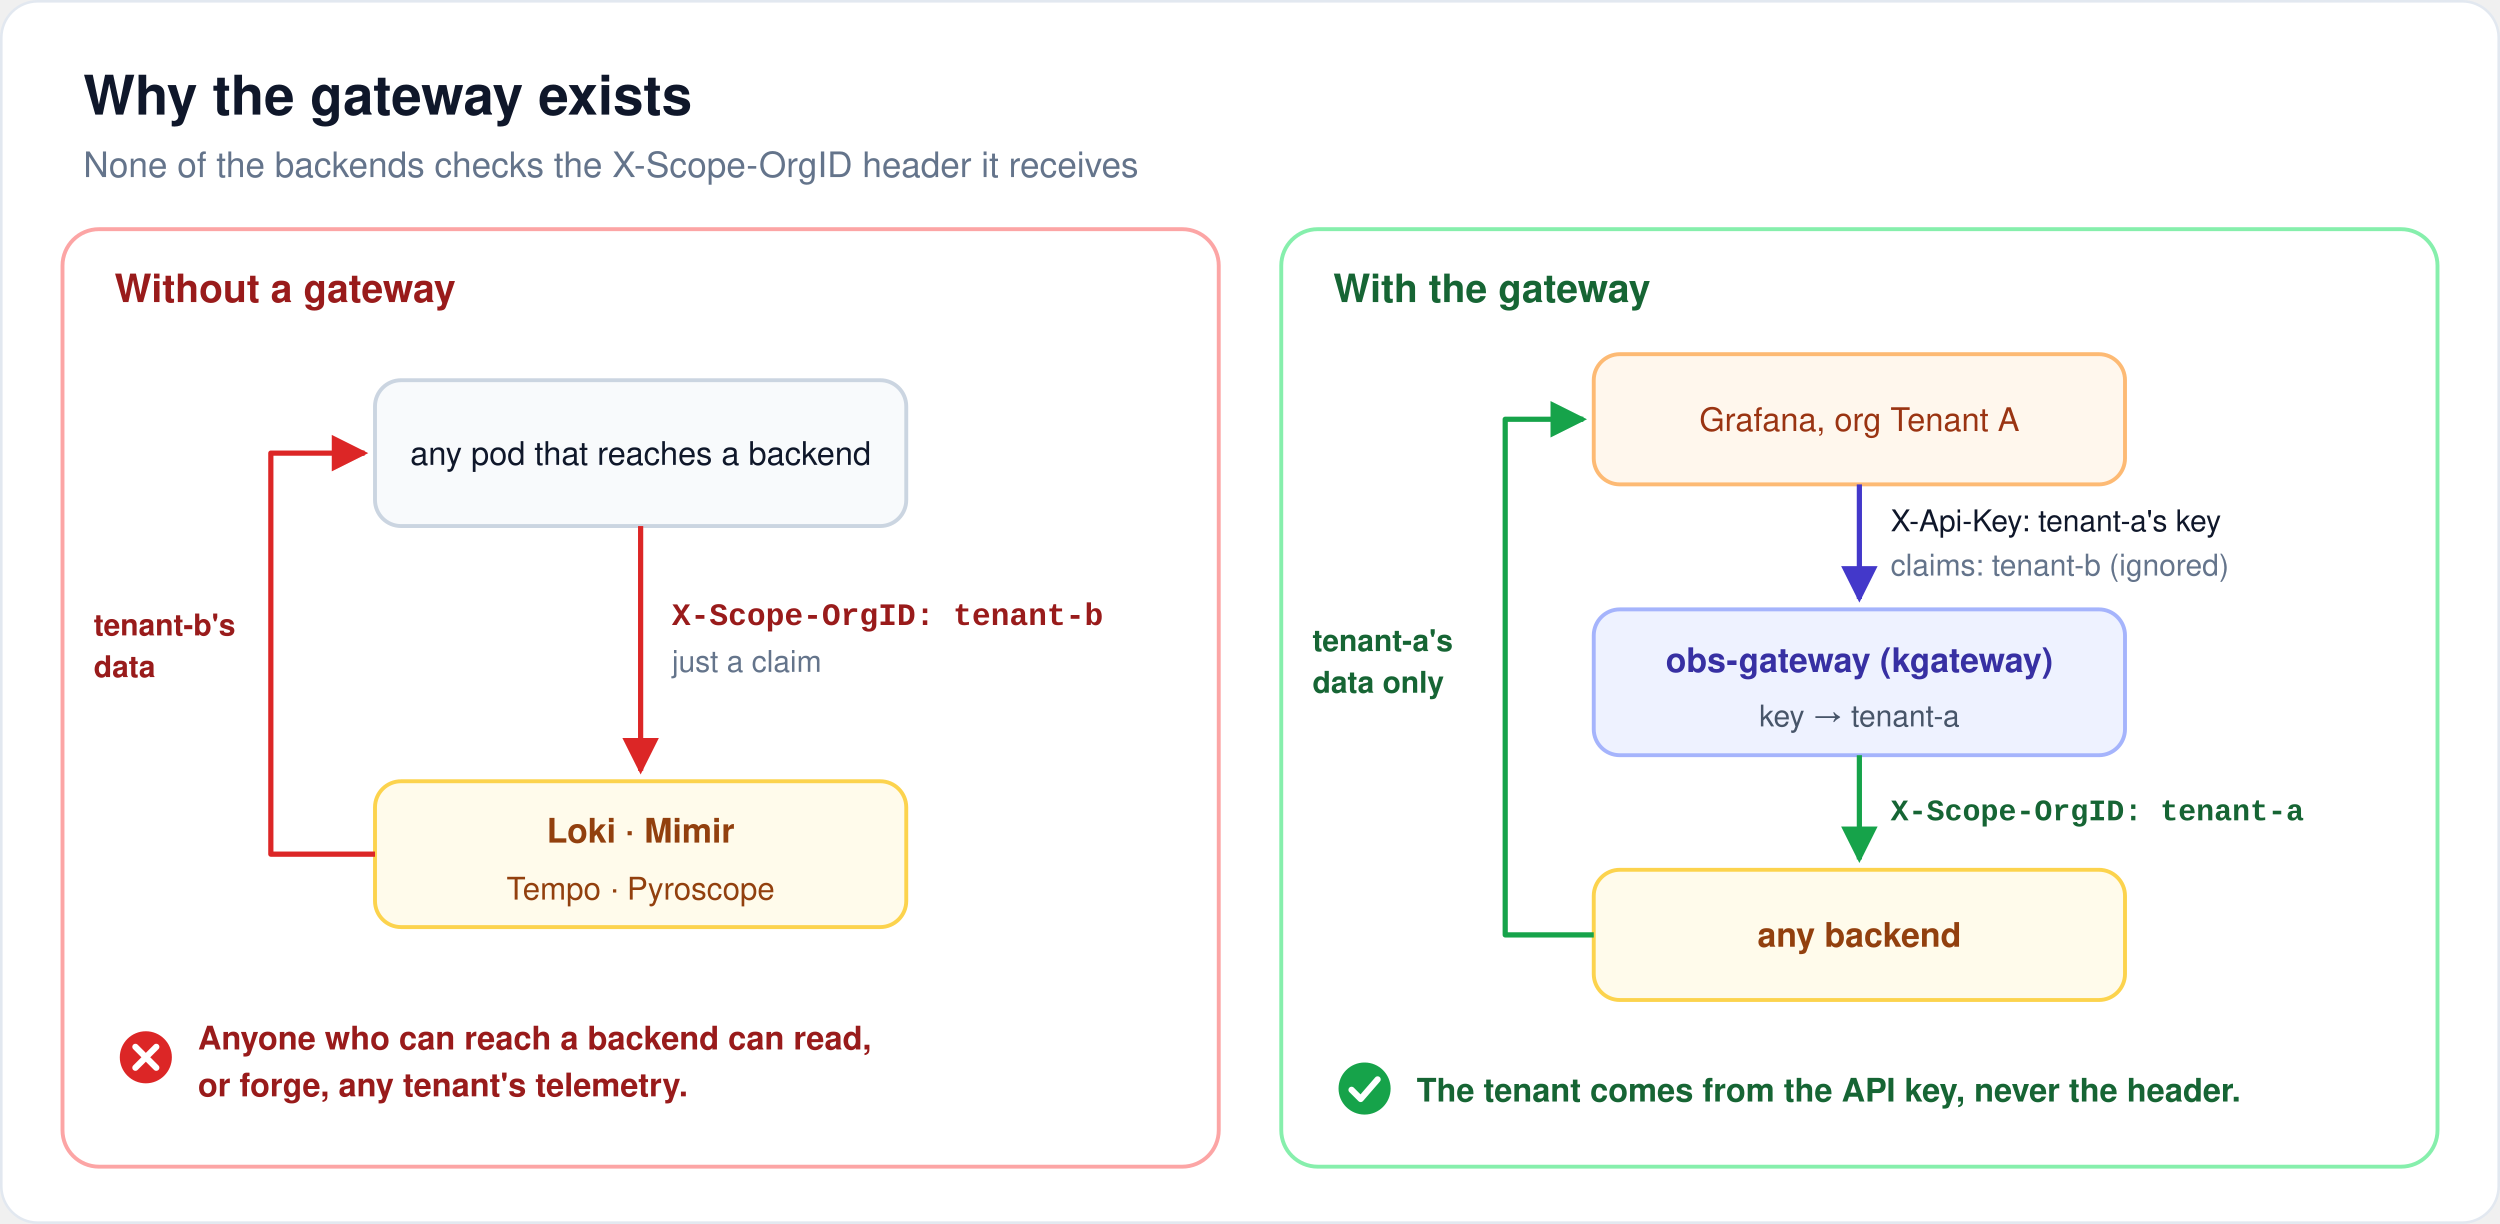
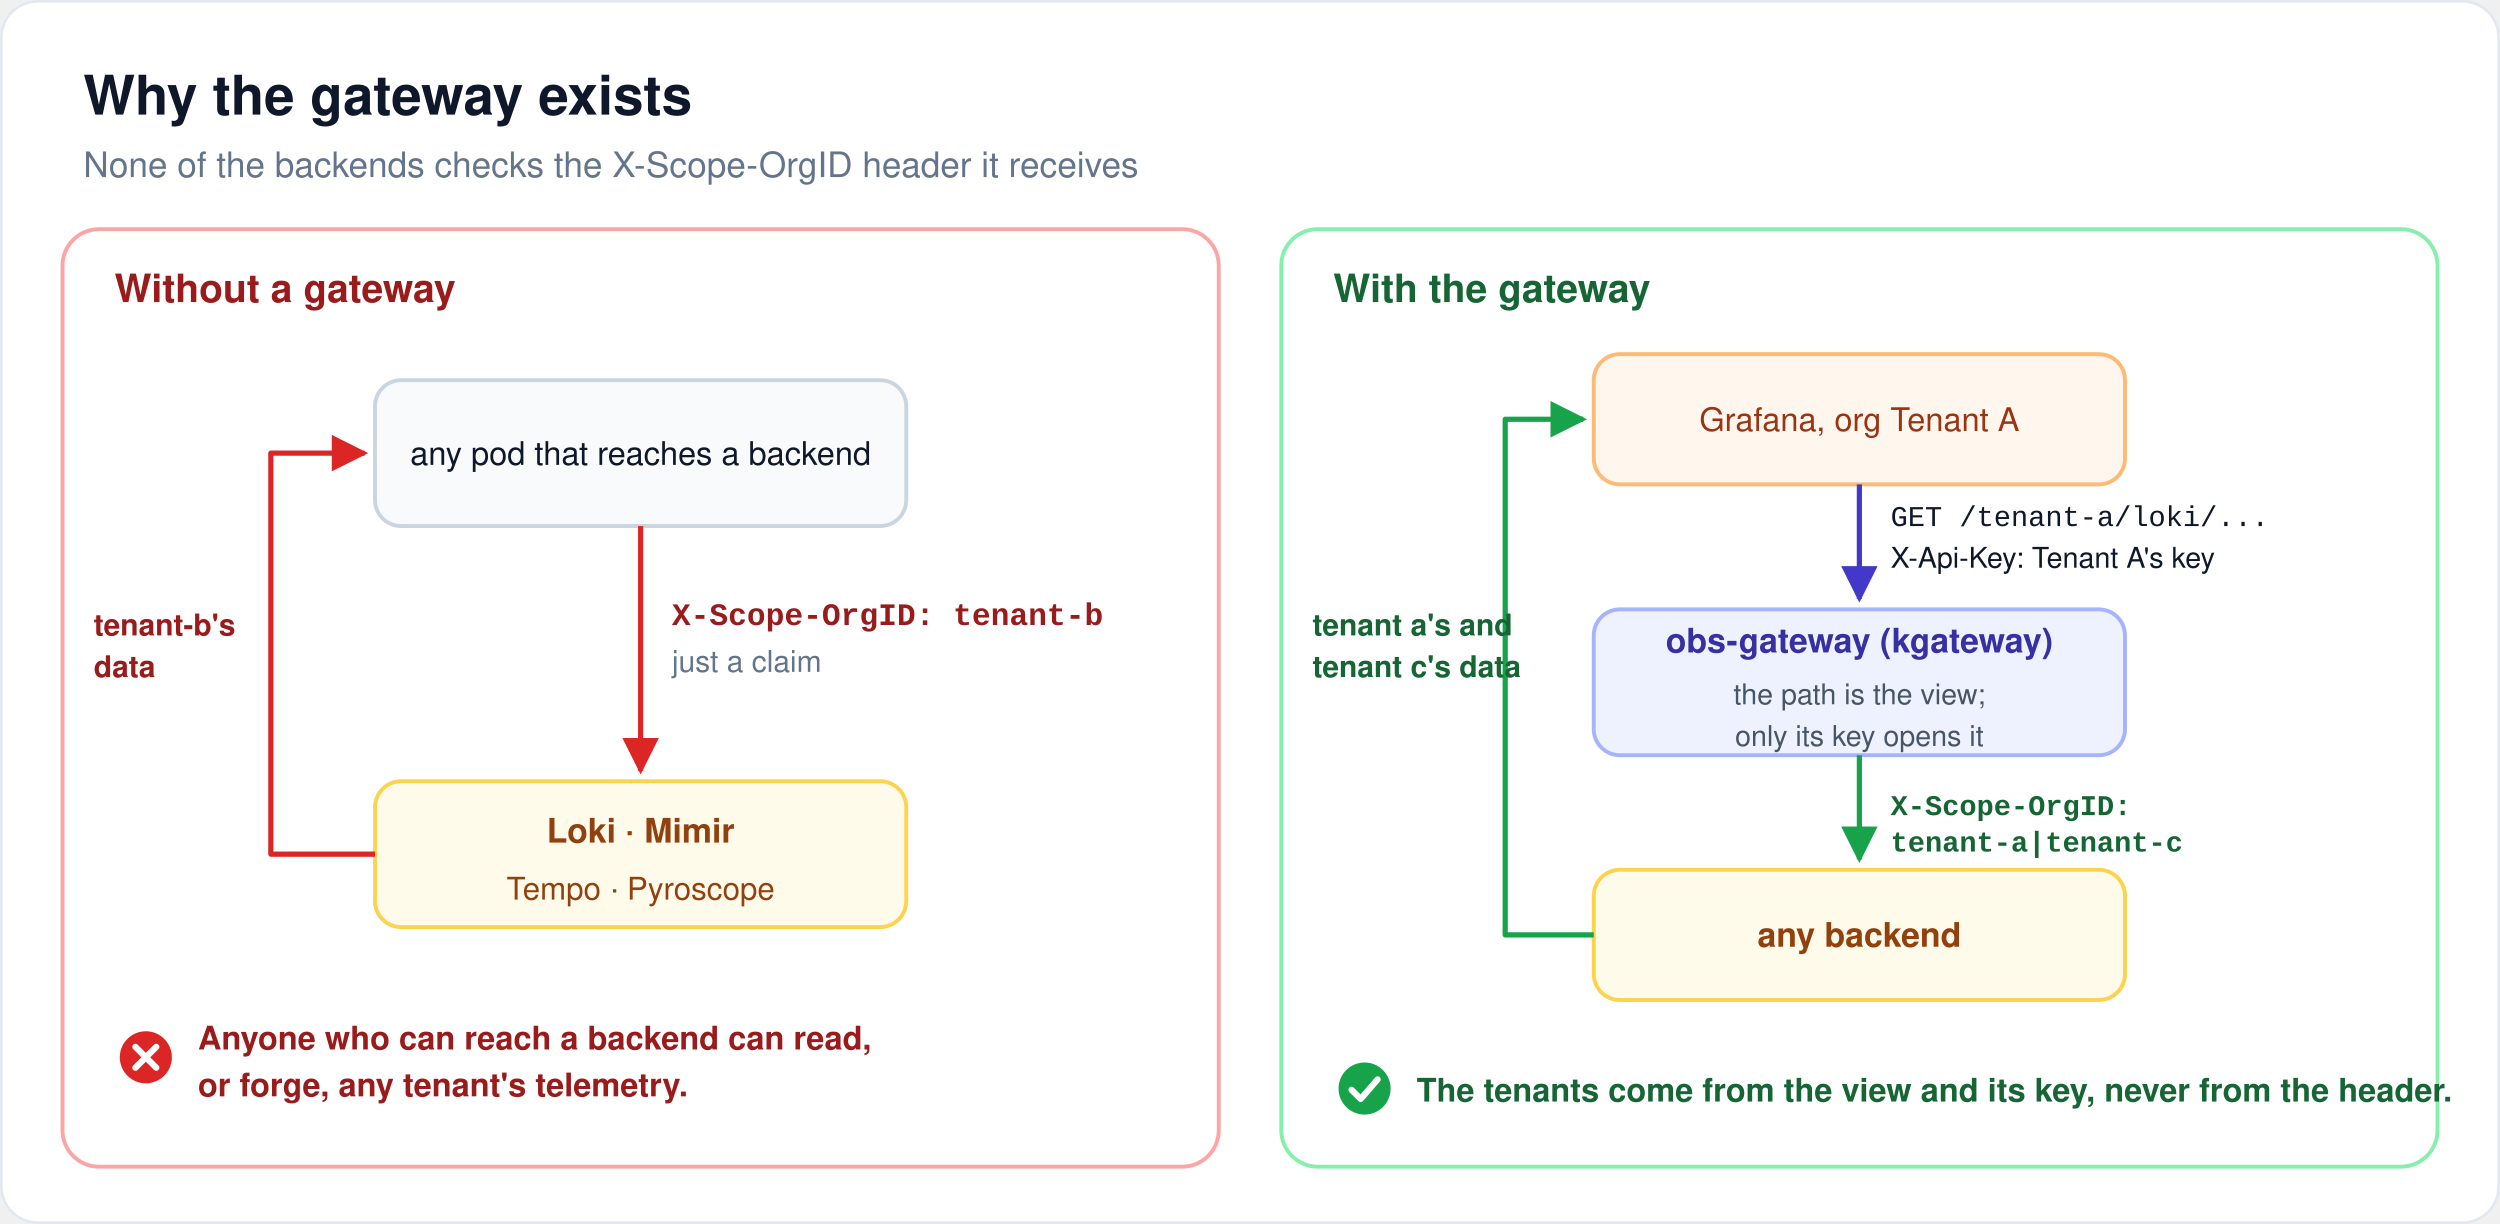
<svg xmlns="http://www.w3.org/2000/svg" width="960" height="470" viewBox="0 0 960 470" role="img" aria-labelledby="t">
  <defs>
    <marker id="ah16A34A" viewBox="0 0 10 10" refX="9" refY="5" markerWidth="7" markerHeight="7" orient="auto-start-reverse">
      <path d="M0,0 L10,5 L0,10 z" fill="#16A34A" />
    </marker>
    <marker id="ah4338CA" viewBox="0 0 10 10" refX="9" refY="5" markerWidth="7" markerHeight="7" orient="auto-start-reverse">
      <path d="M0,0 L10,5 L0,10 z" fill="#4338CA" />
    </marker>
    <marker id="ahDC2626" viewBox="0 0 10 10" refX="9" refY="5" markerWidth="7" markerHeight="7" orient="auto-start-reverse">
      <path d="M0,0 L10,5 L0,10 z" fill="#DC2626" />
    </marker>
  </defs>
  <rect x="0.5" y="0.5" width="959" height="469" rx="14" fill="#FFFFFF" stroke="#E2E8F0" />
  <text x="32" y="44" font-family="'Segoe UI', 'Helvetica Neue', Helvetica, Arial, sans-serif" font-size="21" font-weight="700" fill="#0F172A">Why the gateway exists</text>
  <text x="32" y="68" font-family="'Segoe UI', 'Helvetica Neue', Helvetica, Arial, sans-serif" font-size="13.5" fill="#64748B">None of the backends checks the X-Scope-OrgID header it receives</text>
  <rect x="24" y="88" width="444" height="360" rx="14" fill="#FFFFFF" stroke="#FCA5A5" stroke-width="1.5" />
  <text x="44" y="116" font-family="'Segoe UI', 'Helvetica Neue', Helvetica, Arial, sans-serif" font-size="15" font-weight="700" fill="#991B1B" text-anchor="start">Without a gateway</text>
  <rect x="144" y="146" width="204" height="56" rx="10" fill="#F8FAFC" stroke="#CBD5E1" stroke-width="1.5" />
  <text x="246.0" y="178.5" font-family="'Segoe UI', 'Helvetica Neue', Helvetica, Arial, sans-serif" font-size="12.5" font-weight="400" fill="#0F172A" text-anchor="middle">any pod that reaches a backend</text>
  <path d="M246,202 L246,296" fill="none" stroke="#DC2626" stroke-width="2" stroke-linejoin="round" marker-end="url(#ahDC2626)" />
  <text x="258" y="240" font-family="Consolas, 'SFMono-Regular', 'Liberation Mono', Menlo, monospace" font-size="12" font-weight="700" fill="#991B1B" text-anchor="start">X-Scope-OrgID: tenant-b</text>
  <text x="258" y="258" font-family="'Segoe UI', 'Helvetica Neue', Helvetica, Arial, sans-serif" font-size="11.5" font-weight="400" fill="#64748B" text-anchor="start">just a claim</text>
  <rect x="144" y="300" width="204" height="56" rx="10" fill="#FFFBEB" stroke="#FCD34D" stroke-width="1.5" />
  <text x="246.0" y="323.55" font-family="'Segoe UI', 'Helvetica Neue', Helvetica, Arial, sans-serif" font-size="13" font-weight="700" fill="#92400E" text-anchor="middle">Loki · Mimir</text>
  <text x="246.0" y="345.45" font-family="'Segoe UI', 'Helvetica Neue', Helvetica, Arial, sans-serif" font-size="12" font-weight="400" fill="#92400E" text-anchor="middle">Tempo · Pyroscope</text>
  <path d="M144,328 L104,328 L104,174 L140,174" fill="none" stroke="#DC2626" stroke-width="2" stroke-linejoin="round" marker-end="url(#ahDC2626)" />
  <text x="36" y="244" font-family="'Segoe UI', 'Helvetica Neue', Helvetica, Arial, sans-serif" font-size="11.5" font-weight="700" fill="#991B1B" text-anchor="start">tenant-b's</text>
  <text x="36" y="260" font-family="'Segoe UI', 'Helvetica Neue', Helvetica, Arial, sans-serif" font-size="11.5" font-weight="700" fill="#991B1B" text-anchor="start">data</text>
  <g transform="translate(56,406) scale(1.0)">
    <circle r="11" fill="#DC2626" stroke="#FFFFFF" stroke-width="2" />
    <path d="M-4,-4 L4,4 M4,-4 L-4,4" fill="none" stroke="#FFFFFF" stroke-width="2.4" stroke-linecap="round" />
  </g>
  <text x="76" y="403" font-family="'Segoe UI', 'Helvetica Neue', Helvetica, Arial, sans-serif" font-size="12.5" font-weight="600" fill="#991B1B" text-anchor="start">Anyone who can reach a backend can read,</text>
  <text x="76" y="421" font-family="'Segoe UI', 'Helvetica Neue', Helvetica, Arial, sans-serif" font-size="12.5" font-weight="600" fill="#991B1B" text-anchor="start">or forge, any tenant's telemetry.</text>
  <rect x="492" y="88" width="444" height="360" rx="14" fill="#FFFFFF" stroke="#86EFAC" stroke-width="1.5" />
  <text x="512" y="116" font-family="'Segoe UI', 'Helvetica Neue', Helvetica, Arial, sans-serif" font-size="15" font-weight="700" fill="#166534" text-anchor="start">With the gateway</text>
  <rect x="612" y="136" width="204" height="50" rx="10" fill="#FFF7ED" stroke="#FDBA74" stroke-width="1.5" />
  <text x="714.0" y="165.5" font-family="'Segoe UI', 'Helvetica Neue', Helvetica, Arial, sans-serif" font-size="12.5" font-weight="400" fill="#9A3412" text-anchor="middle">Grafana, org Tenant A</text>
  <path d="M714,186 L714,230" fill="none" stroke="#4338CA" stroke-width="2" stroke-linejoin="round" marker-end="url(#ah4338CA)" />
-   <text x="726" y="204" font-family="'Segoe UI', 'Helvetica Neue', Helvetica, Arial, sans-serif" font-size="11.5" font-weight="400" fill="#0F172A" text-anchor="start">X-Api-Key: tenant-a's key</text>
-   <text x="726" y="221" font-family="'Segoe UI', 'Helvetica Neue', Helvetica, Arial, sans-serif" font-size="11.5" font-weight="400" fill="#64748B" text-anchor="start">claims: tenant-b (ignored)</text>
+   <text x="726" y="202" font-family="Consolas, 'SFMono-Regular', 'Liberation Mono', Menlo, monospace" font-size="11" font-weight="400" fill="#0F172A" text-anchor="start">GET /tenant-a/loki/...</text>
+   <text x="726" y="218" font-family="'Segoe UI', 'Helvetica Neue', Helvetica, Arial, sans-serif" font-size="11" font-weight="400" fill="#0F172A" text-anchor="start">X-Api-Key: Tenant A's key</text>
  <rect x="612" y="234" width="204" height="56" rx="10" fill="#EEF2FF" stroke="#A5B4FC" stroke-width="1.5" />
-   <text x="714.0" y="258.05" font-family="'Segoe UI', 'Helvetica Neue', Helvetica, Arial, sans-serif" font-size="13" font-weight="700" fill="#3730A3" text-anchor="middle">obs-gateway (kgateway)</text>
-   <text x="714.0" y="278.95" font-family="'Segoe UI', 'Helvetica Neue', Helvetica, Arial, sans-serif" font-size="11.5" font-weight="400" fill="#475569" text-anchor="middle">key → tenant-a</text>
+   <text x="714.0" y="250.55" font-family="'Segoe UI', 'Helvetica Neue', Helvetica, Arial, sans-serif" font-size="13" font-weight="700" fill="#3730A3" text-anchor="middle">obs-gateway (kgateway)</text>
+   <text x="714.0" y="270.45" font-family="'Segoe UI', 'Helvetica Neue', Helvetica, Arial, sans-serif" font-size="11" font-weight="400" fill="#475569" text-anchor="middle">the path is the view;</text>
+   <text x="714.0" y="286.45" font-family="'Segoe UI', 'Helvetica Neue', Helvetica, Arial, sans-serif" font-size="11" font-weight="400" fill="#475569" text-anchor="middle">only its key opens it</text>
  <path d="M714,290 L714,330" fill="none" stroke="#16A34A" stroke-width="2" stroke-linejoin="round" marker-end="url(#ah16A34A)" />
-   <text x="726" y="315" font-family="Consolas, 'SFMono-Regular', 'Liberation Mono', Menlo, monospace" font-size="11.5" font-weight="700" fill="#166534" text-anchor="start">X-Scope-OrgID: tenant-a</text>
+   <text x="726" y="313" font-family="Consolas, 'SFMono-Regular', 'Liberation Mono', Menlo, monospace" font-size="11" font-weight="700" fill="#166534" text-anchor="start">X-Scope-OrgID:</text>
+   <text x="726" y="327" font-family="Consolas, 'SFMono-Regular', 'Liberation Mono', Menlo, monospace" font-size="11" font-weight="700" fill="#166534" text-anchor="start">tenant-a|tenant-c</text>
  <rect x="612" y="334" width="204" height="50" rx="10" fill="#FFFBEB" stroke="#FCD34D" stroke-width="1.5" />
  <text x="714.0" y="363.55" font-family="'Segoe UI', 'Helvetica Neue', Helvetica, Arial, sans-serif" font-size="13" font-weight="700" fill="#92400E" text-anchor="middle">any backend</text>
  <path d="M612,359 L578,359 L578,161 L608,161" fill="none" stroke="#16A34A" stroke-width="2" stroke-linejoin="round" marker-end="url(#ah16A34A)" />
-   <text x="504" y="250" font-family="'Segoe UI', 'Helvetica Neue', Helvetica, Arial, sans-serif" font-size="11.5" font-weight="700" fill="#166534" text-anchor="start">tenant-a's</text>
-   <text x="504" y="266" font-family="'Segoe UI', 'Helvetica Neue', Helvetica, Arial, sans-serif" font-size="11.5" font-weight="700" fill="#166534" text-anchor="start">data only</text>
+   <text x="504" y="244" font-family="'Segoe UI', 'Helvetica Neue', Helvetica, Arial, sans-serif" font-size="11.5" font-weight="700" fill="#166534" text-anchor="start">tenant a's and</text>
+   <text x="504" y="260" font-family="'Segoe UI', 'Helvetica Neue', Helvetica, Arial, sans-serif" font-size="11.5" font-weight="700" fill="#166534" text-anchor="start">tenant c's data</text>
  <g transform="translate(524,418) scale(1.0)">
    <circle r="11" fill="#16A34A" stroke="#FFFFFF" stroke-width="2" />
    <path d="M-5,0.5 L-1.5,4 L5,-3.5" fill="none" stroke="#FFFFFF" stroke-width="2.4" stroke-linecap="round" stroke-linejoin="round" />
  </g>
-   <text x="544" y="423" font-family="'Segoe UI', 'Helvetica Neue', Helvetica, Arial, sans-serif" font-size="12.5" font-weight="600" fill="#166534" text-anchor="start">The tenant comes from the API key, never the header.</text>
+   <text x="544" y="423" font-family="'Segoe UI', 'Helvetica Neue', Helvetica, Arial, sans-serif" font-size="12.5" font-weight="600" fill="#166534" text-anchor="start">The tenants come from the view and its key, never from the header.</text>
</svg>
